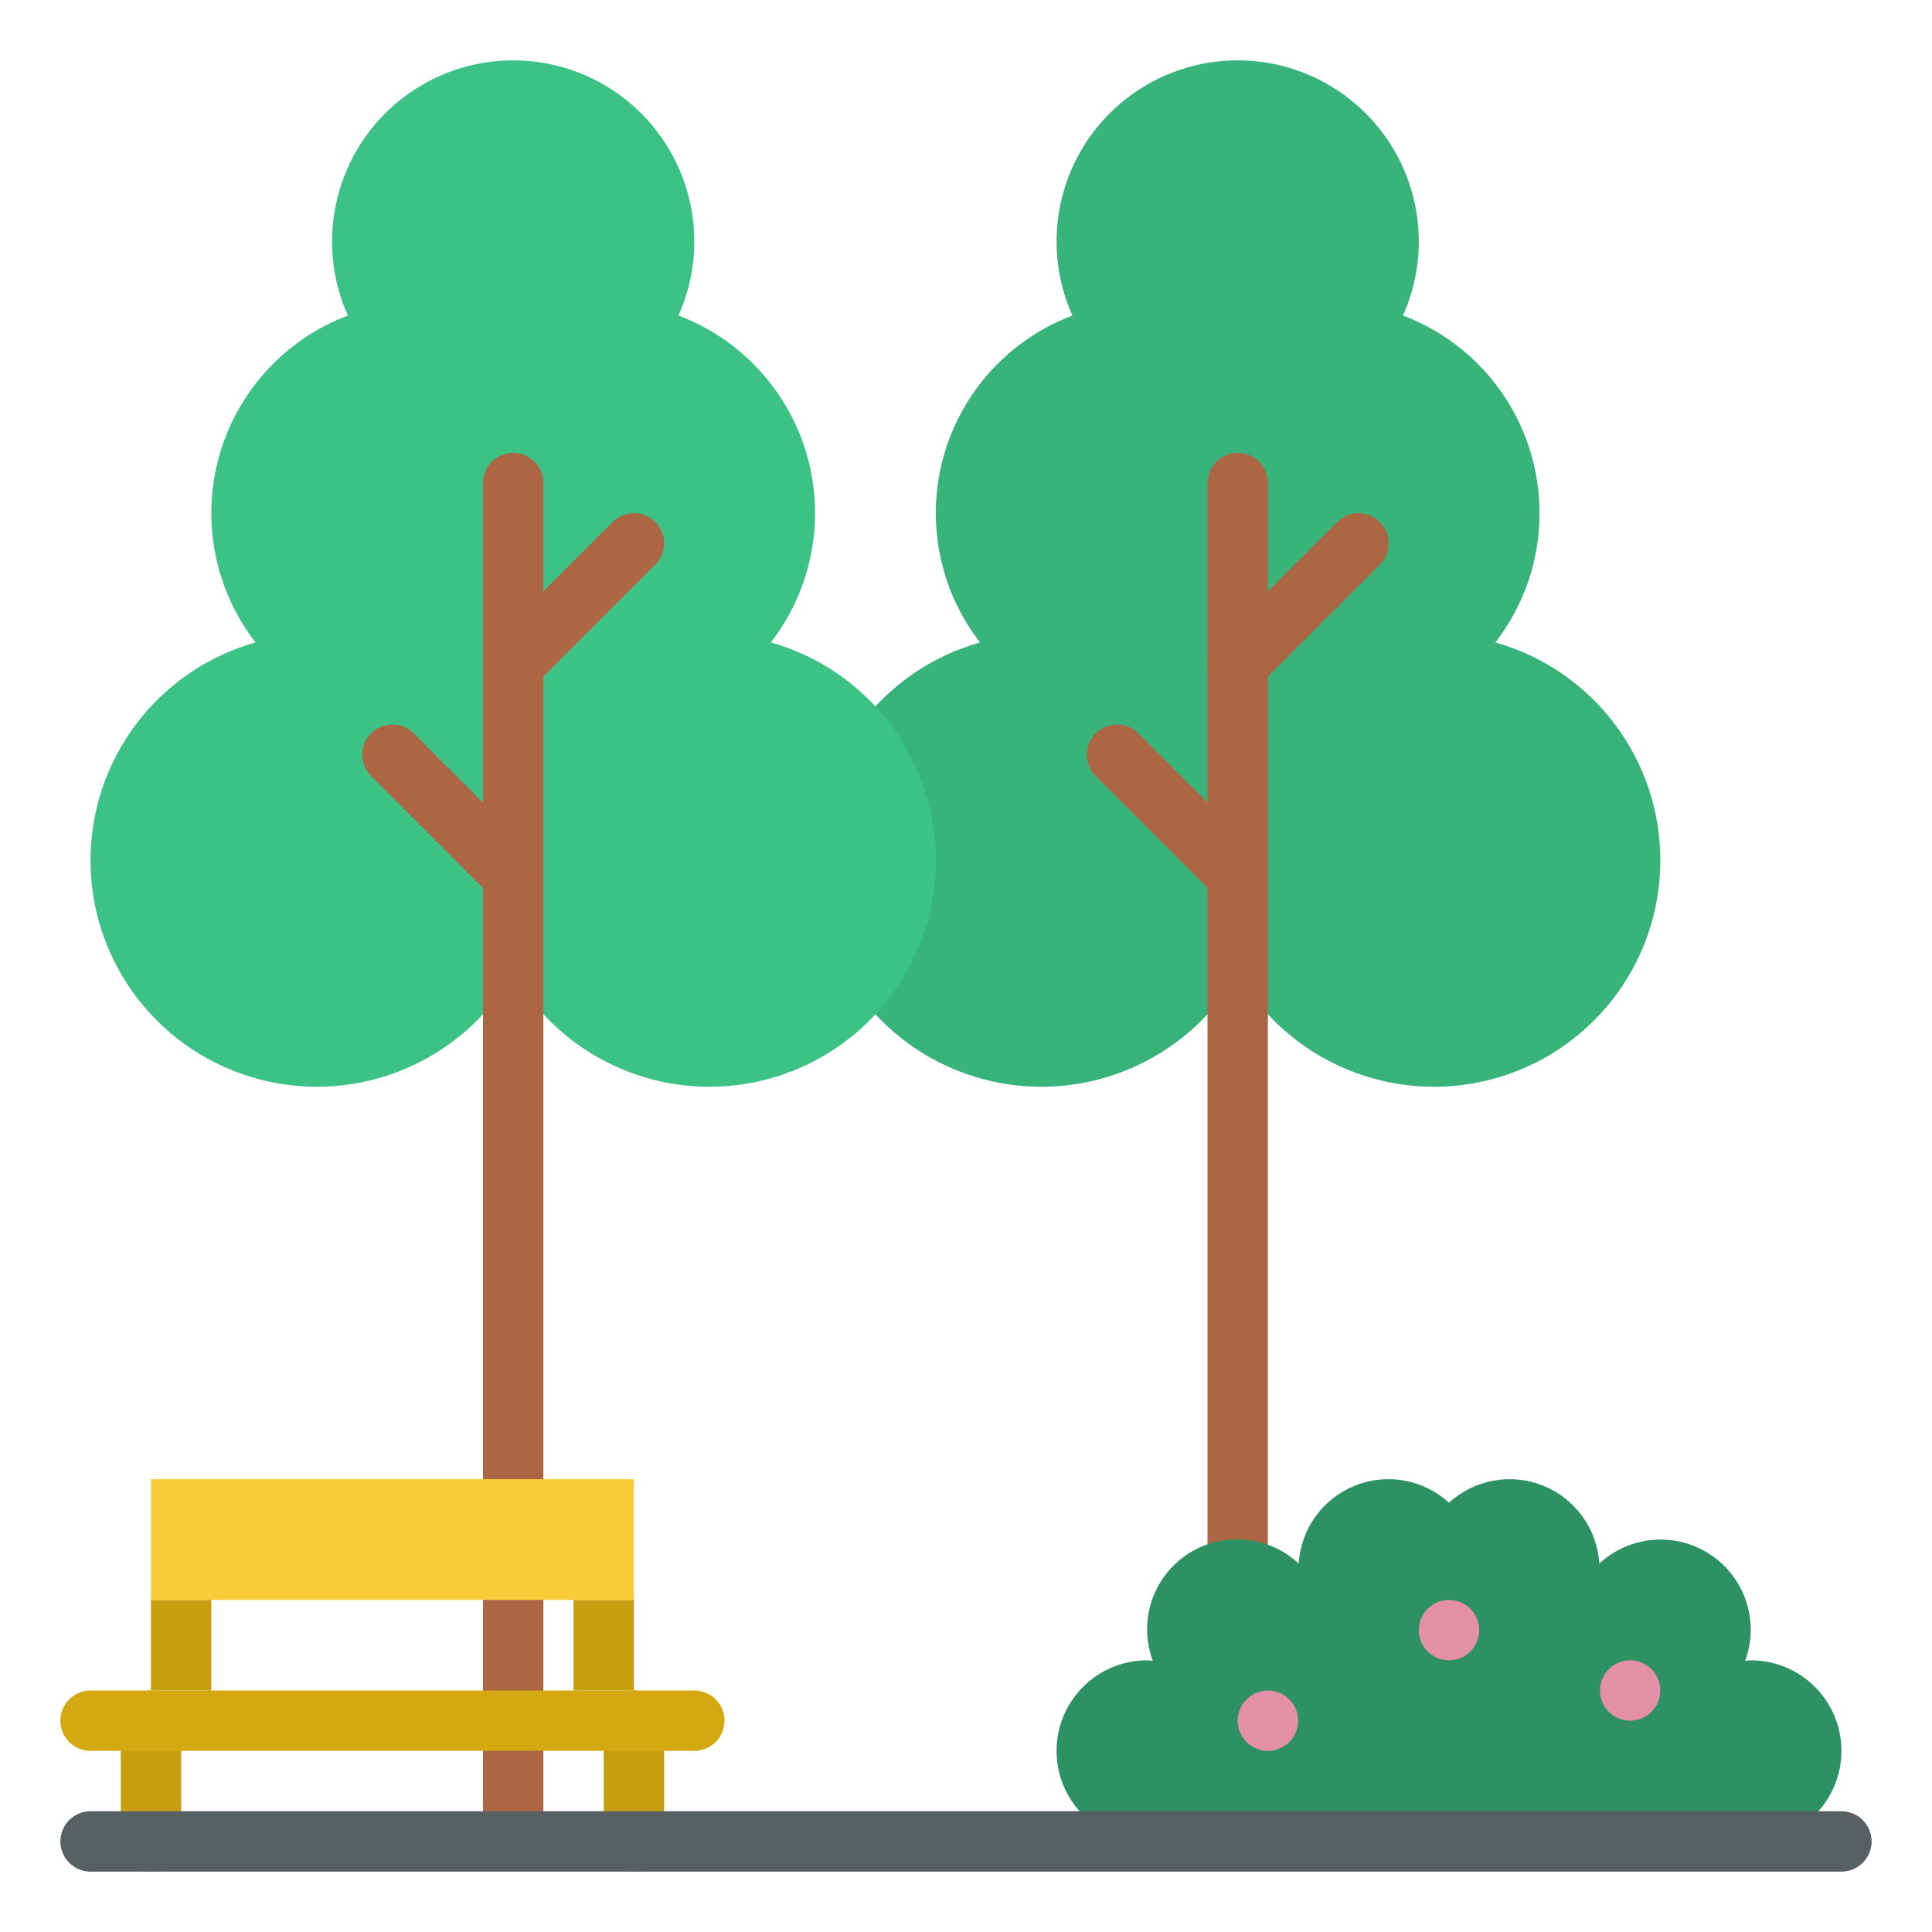
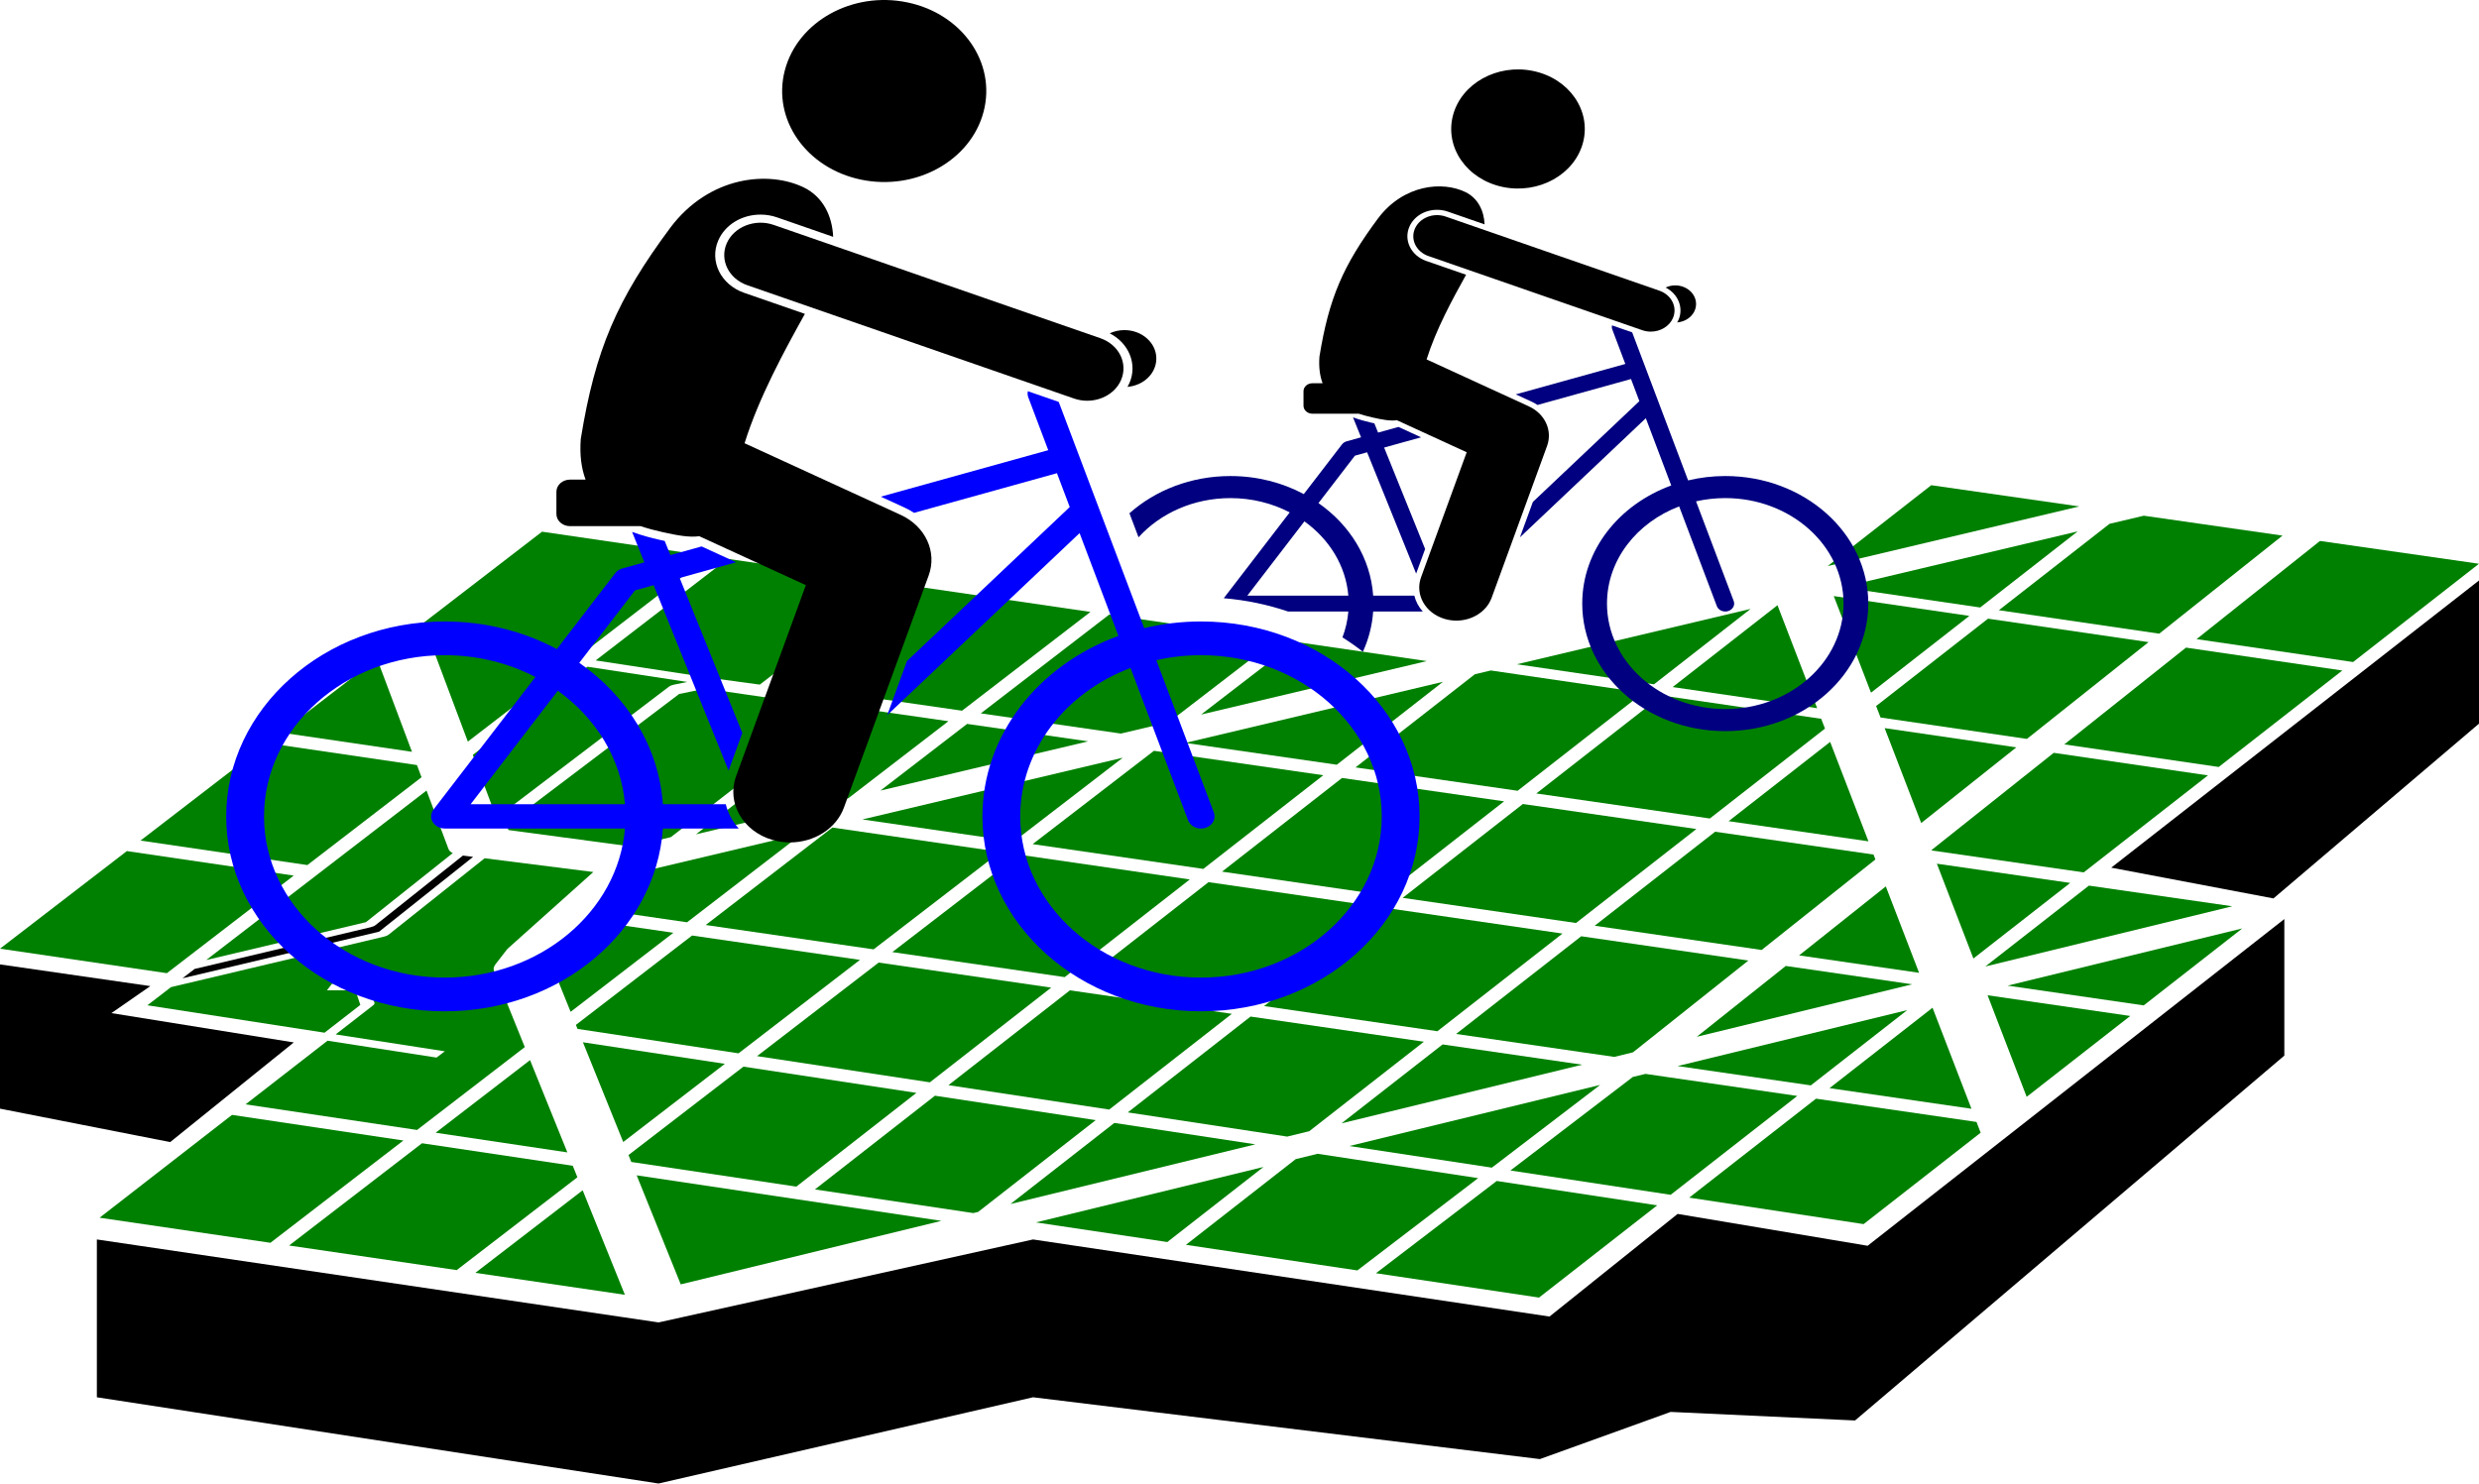
- <svg xmlns="http://www.w3.org/2000/svg" id="Flat" height="512" viewBox="0 0 512 512" width="512" version="1.1">
-   <defs id="defs1320" />
-   <path d="m40 496a8 8 0 0 1 -8-8v-32a8 8 0 0 1 16 0v32a8 8 0 0 1 -8 8z" fill="#c79e10" id="path1275" />
-   <path d="m168 496a8 8 0 0 1 -8-8v-32a8 8 0 0 1 16 0v32a8 8 0 0 1 -8 8z" fill="#c79e10" id="path1277" />
-   <path d="m396.286 170.255a55.985 55.985 0 0 0 -24.479-86.639 48 48 0 1 0 -87.614 0 55.985 55.985 0 0 0 -24.479 86.639 60 60 0 1 0 68.286 87.663 60 60 0 1 0 68.286-87.663z" fill="#38b37a" id="path1279" />
-   <path d="m204.286 170.255a55.985 55.985 0 0 0 -24.479-86.639 48 48 0 1 0 -87.614 0 55.985 55.985 0 0 0 -24.479 86.639 60 60 0 1 0 68.286 87.663 60 60 0 1 0 68.286-87.663z" fill="#3dc285" id="path1281" />
-   <g fill="#ad6643" id="g1293">
-     <path d="m328 488a8 8 0 0 1 -8-8v-352a8 8 0 0 1 16 0v352a8 8 0 0 1 -8 8z" id="path1283" />
-     <path d="m328 184a8 8 0 0 1 -5.657-13.657l32-32a8 8 0 0 1 11.314 11.314l-32 32a7.976 7.976 0 0 1 -5.657 2.343z" id="path1285" />
-     <path d="m328 240a7.976 7.976 0 0 1 -5.657-2.343l-32-32a8 8 0 0 1 11.314-11.314l32 32a8 8 0 0 1 -5.657 13.657z" id="path1287" />
-     <path d="m136 488a8 8 0 0 1 -8-8v-352a8 8 0 0 1 16 0v352a8 8 0 0 1 -8 8z" id="path1289" />
-     <path d="m136 184a8 8 0 0 1 -5.657-13.657l32-32a8 8 0 0 1 11.314 11.314l-32 32a7.976 7.976 0 0 1 -5.657 2.343z" id="path1291" />
+ <svg xmlns="http://www.w3.org/2000/svg" width="479.32pt" height="286.923pt" version="1.1" viewBox="0 0 479.32 286.923" id="svg406" xml:space="preserve">
+   <defs id="defs410" />
+   <g id="g404" transform="translate(-16.3393,-205.1182)">
+     <path d="m 366.46,415.04 18.652,-14.562 -44.406,10.824 z" id="path256" style="fill:#008000" />
+     <path d="m 231.8,422.3 -20.086,15.684 47.355,-11.543 z" id="path258" style="fill:#008000" />
+     <path d="m 260.63,430.82 -43.988,10.719 25.398,3.797 z" id="path260" style="fill:#008000" />
+     <path d="m 129,435.33 -20.75,15.965 28.914,4.246 z" id="path262" style="fill:#008000" />
+     <path d="m 205.47,439.51 22.73,-17.75 -31.086,-4.723 -23.207,18.125 30.625,4.574 z" id="path264" style="fill:#008000" />
+     <path d="m 198.36,441.24 -58.918,-8.805 8.52,21.09 z" id="path266" style="fill:#008000" />
+     <path d="m 302.14,432.98 -31.035,-4.711 -4.234,1.031 -21.227,16.578 33.141,4.949 z" id="path268" style="fill:#008000" />
+     <path d="m 336.76,438.24 -31.027,-4.711 -23.348,17.84 31.527,4.711 z" id="path270" style="fill:#008000" />
+     <path d="m 103.06,369.33 -4.25,-11.316 -42.605,32.785 30.887,-7.324 16.785,-13.359 c -0.418,-0.207 -0.699,-0.473 -0.816,-0.785" id="path272" style="fill:#008000" />
+     <path d="m 88.949,384.04 c -0.211,0.168 -0.535,0.312 -0.898,0.398 l -34.082,8.082 -2.348,1.805 38.012,-9.012 18.184,-14.473 -1.969,-0.25 z" id="path274" />
+     <path d="m 16.34,388.6 32.262,4.738 24.531,-18.875 -32.266,-4.738 z" id="path276" style="fill:#008000" />
+     <path d="m 90.602,386.27 -41.207,9.77 -4.559,3.508 34.254,5.301 6.922,-5.375 -0.953,-2.82 h -5.508 l 0.977,-1.262 h 6.238 c 0.449,0 0.77,0.125 0.84,0.32 l 1.137,3.363 c 0.047,0.141 -0.039,0.309 -0.242,0.469 l -7.258,5.637 21.102,3.266 -1.602,1.215 -21.074,-3.262 -15.848,12.309 33.156,4.953 20.832,-16.031 -5.953,-14.734 c -0.16,-0.391 -0.055,-0.836 0.297,-1.293 l 2.117,-2.734 c 0.113,-0.145 0.246,-0.289 0.406,-0.43 l 16.383,-14.668 -21.016,-2.66 -18.539,14.754 c -0.215,0.176 -0.539,0.32 -0.902,0.406" id="path278" style="fill:#008000" />
+     <path d="m 152.74,338.3 -5.086,1.039 -32.793,24.832 -0.516,0.668 0.305,0.816 23.758,3.184 7.644,-1.812 29.953,-23.191 0.133,-2.133 z" id="path280" style="fill:#008000" />
+     <path d="m 107.76,351.12 4.57,12.168 33.332,-25.348 c 0.23,-0.176 0.586,-0.324 0.977,-0.402 l 2.578,-0.527 -19.293,-2.945 z" id="path282" style="fill:#008000" />
+     <path d="m 131.51,332.85 22.188,3.387 9.547,1.289 25.566,-19.672 -31.77,-4.652 z" id="path284" style="fill:#008000" />
+     <path d="m 106.8,348.55 19.539,-15.035 -26.715,-4.082 z" id="path286" style="fill:#008000" />
+     <path d="m 205.98,343.09 27.086,3.906 9.285,-2.203 20.871,-16.059 -32.422,-4.746 z" id="path288" style="fill:#008000" />
+     <path d="m 70.648,346.8 25.348,3.723 -6.766,-18.02 z" id="path290" style="fill:#008000" />
+     <path d="m 169.1,338.32 7.918,1.07 3.559,0.527 0.523,-0.406 21.25,3.062 24.828,-19.105 -32.582,-4.769 z" id="path292" style="fill:#008000" />
+     <path d="m 186.58,358.02 40.152,-9.52 -23.398,-3.375 z" id="path294" style="fill:#008000" />
+     <path d="m 43.508,367.69 32.262,4.738 22.074,-16.984 -0.887,-2.356 -28.949,-4.254 z" id="path296" style="fill:#008000" />
+     <path d="m 287.55,378.77 33.512,4.863 23.277,-18.176 -33.547,-4.84 z" id="path298" style="fill:#008000" />
+     <path d="m 248.57,343.32 43.633,-10.344 -25.367,-3.715 z" id="path300" style="fill:#008000" />
+     <path d="m 389.82,369.51 0.035,0.098 29.375,4.238 24.02,-18.762 -29.816,-4.363 z" id="path302" style="fill:#008000" />
+     <path d="m 387.81,364.3 18.391,-14.637 -25.461,-3.723 z" id="path304" style="fill:#008000" />
+     <path d="m 245.52,348.8 29.289,4.223 20.535,-16.039 z" id="path306" style="fill:#008000" />
+     <path d="m 252.62,373.7 31.309,4.547 23.234,-18.145 -31.34,-4.519 z" id="path308" style="fill:#008000" />
+     <path d="m 390,400.02 -19.918,15.555 27.441,3.984 z" id="path310" style="fill:#008000" />
+     <path d="m 150.91,366.48 13.43,-3.184 -2.426,-0.352 c -1,-0.145 -1.223,-0.719 -0.5,-1.281 0.723,-0.562 2.117,-0.898 3.117,-0.754 l 6.129,0.891 9.711,-2.301 19.348,-14.891 -18.68,-2.691 -0.062,1.027 c -0.008,0.121 -0.098,0.25 -0.254,0.371 z" id="path312" style="fill:#008000" />
+     <path d="m 212.39,367.86 21.043,-16.195 -50.352,11.938 z" id="path314" style="fill:#008000" />
+     <path d="m 400.64,397.61 7.562,19.641 20.027,-15.637 z" id="path316" style="fill:#008000" />
+     <path d="m 400.21,392.04 47.75,-11.641 -27.727,-3.996 z" id="path318" style="fill:#008000" />
+     <path d="m 376.67,441.87 22.633,-17.676 -0.801,-2.082 -31.031,-4.504 -24.516,19.141 z" id="path320" style="fill:#008000" />
+     <path d="m 397.9,390.5 18.719,-14.617 -25.781,-3.719 z" id="path322" style="fill:#008000" />
+     <path d="m 430.83,399.57 19.062,-14.887 -45.383,11.062 z" id="path324" style="fill:#008000" />
+     <path d="m 219.59,396.13 -33.359,-4.844 -23.512,18.094 33.41,5.07 z" id="path326" style="fill:#008000" />
+     <path d="m 269.49,423.9 22.16,-17.305 -33.512,-4.867 -23.738,18.535 30.816,4.68 z" id="path328" style="fill:#008000" />
+     <path d="m 126.04,428 -7.215,-17.848 -18.25,14.043 z" id="path330" style="fill:#008000" />
+     <path d="m 156.49,410.87 -27.441,-4.168 7.793,19.289 z" id="path332" style="fill:#008000" />
+     <path d="m 170.31,434.62 23.215,-18.129 -33.441,-5.078 -22.223,17.098 0.543,1.34 z" id="path334" style="fill:#008000" />
+     <path d="m 254.52,401.2 -31.309,-4.543 -23.488,18.34 31.086,4.719 z" id="path336" style="fill:#008000" />
+     <path d="m 239.46,350.33 -23.453,18.047 32.996,4.793 23.199,-18.117 z" id="path338" style="fill:#008000" />
+     <path d="m 225.82,394.62 31.309,4.547 24.191,-18.891 -31.309,-4.543 z" id="path340" style="fill:#008000" />
+     <path d="m 297.88,405.09 30.586,4.441 3.609,-0.883 22.316,-17.754 -32.32,-4.695 z" id="path342" style="fill:#008000" />
+     <path d="m 260.75,399.7 33.512,4.863 24.191,-18.887 -33.516,-4.867 z" id="path344" style="fill:#008000" />
+     <path d="m 325.73,414.95 -48.48,11.816 27.543,4.184 z" id="path346" style="fill:#008000" />
+     <path d="m 295.27,407.12 -19.543,15.258 46.527,-11.34 z" id="path348" style="fill:#008000" />
+     <path d="m 332.05,413.41 -23.668,18.09 30.98,4.703 24.484,-19.121 -29.355,-4.266 z" id="path350" style="fill:#008000" />
+     <path d="m 132.96,381.14 16.219,2.356 22.266,-17.137 -29.891,7.086 z" id="path352" style="fill:#008000" />
+     <path d="m 124.08,389.09 -1.414,1.82 4.004,9.902 19.867,-15.289 -15.898,-2.309 z" id="path354" style="fill:#008000" />
+     <path d="m 127.69,403.34 0.312,0.773 31.129,4.727 23.484,-18.074 -32.461,-4.711 z" id="path356" style="fill:#008000" />
+     <path d="m 152.79,384.02 32.461,4.711 24.492,-18.844 -32.461,-4.715 z" id="path358" style="fill:#008000" />
+     <path d="m 127.98,432.81 -0.895,-2.223 -29.148,-4.356 -25.699,19.777 32.402,4.758 z" id="path360" style="fill:#008000" />
+     <path d="m 246.39,375.21 -33.031,-4.797 -24.488,18.848 33.328,4.84 z" id="path362" style="fill:#008000" />
+     <path d="m 94.332,425.7 -33.133,-4.953 -25.605,19.887 33.031,4.848 z" id="path364" style="fill:#008000" />
+     <path d="m 389.75,298.96 -20.027,15.641 48.648,-11.535 z" id="path366" style="fill:#008000" />
+     <path d="m 339.75,338 27.938,4.086 -7.668,-19.914 z" id="path368" style="fill:#008000" />
+     <path d="M 399.21,322.61 418.062,307.891 372.476,318.7 Z" id="path370" style="fill:#008000" />
+     <path d="m 424.22,306.43 -21.395,16.707 31.004,4.539 23.836,-18.969 -26.816,-3.848 z" id="path372" style="fill:#008000" />
+     <path d="m 336.14,337.47 18.688,-14.59 -45.195,10.711 z" id="path374" style="fill:#008000" />
+     <path d="m 441.05,328.73 30.266,4.43 24.34,-19.008 -30.742,-4.41 z" id="path376" style="fill:#008000" />
+     <path d="m 98.184,325.62 0.855,2.269 28.883,4.414 25.504,-19.629 -32.281,-4.723 z" id="path378" style="fill:#008000" />
+     <path d="m 415.48,349.09 29.855,4.367 23.898,-18.66 -30.23,-4.426 z" id="path380" style="fill:#008000" />
+     <path d="m 379.09,341.67 0.855,2.219 28.301,4.141 23.523,-18.719 -31.039,-4.539 z" id="path382" style="fill:#008000" />
+     <path d="m 313.39,358.58 33.551,4.84 22.262,-17.387 -0.73,-1.895 -30.812,-4.508 z" id="path384" style="fill:#008000" />
+     <path d="m 301.51,335.52 -23.078,18.02 31.344,4.519 24.277,-18.957 -29.465,-4.309 z" id="path386" style="fill:#008000" />
+     <path d="m 424.55,372.93 31.367,5.949 39.742,-33.801 v -27.691 z" id="path388" style="fill:#000000" />
+     <path d="m 377.45,446.06 -36.742,-6.16 -24.766,19.848 -99.863,-14.91 -72.402,16.047 -108.61,-16.047 v 30.523 l 108.61,16.68 72.402,-16.68 97.996,11.957 25.293,-9.125 35.648,1.656 83.004,-70.57 v -26.41 z" id="path390" />
+     <path d="m 16.34,419.54 32.906,6.465 23.898,-19.273 -35.266,-5.672 7.527,-5.223 -29.066,-4.195 z" id="path392" />
+     <path d="m 324.68,384.16 32.277,4.688 21.996,-17.504 -0.363,-0.949 -30.629,-4.414 z" id="path394" style="fill:#008000" />
+     <path d="m 350.57,363.94 27.039,3.898 -7.406,-19.227 z" id="path396" style="fill:#008000" />
+     <path d="m 364.2,389.9 23.199,3.367 -6.434,-16.711 z" id="path398" style="fill:#008000" />
+     <path d="m 344.41,405.64 41.648,-10.152 -24.434,-3.547 z" id="path400" style="fill:#008000" />
+     <path d="m 378.1,339.09 19.02,-14.852 -26.219,-3.836 z" id="path402" style="fill:#008000" />
+     <g id="g922" transform="matrix(0.9927384,0,0,0.964968,-178.7686,-321.5587)">
+       <path d="m 436.182,645.631 c 4.206,0 8.151,1.046 11.548,2.861 l -12.851,17.207 c 4.373,0.371 8.577,1.283 12.532,2.666 h 11.736 c -0.145,1.8 -0.539,3.535 -1.147,5.182 1.38,0.895 2.71,1.856 3.979,2.88 1.118,-2.514 1.811,-5.224 2.001,-8.06 h 9.668 c -0.809,-0.929 -1.372,-2.021 -1.65,-3.186 h -8.016 c -0.505,-7.531 -4.561,-14.174 -10.654,-18.548 l 7.101,-9.506 2.374,-0.677 9.549,24.32 1.75,-4.935 -7.984,-20.334 7.197,-2.055 -4.402,-2.079 -3.974,1.135 -0.73,-1.858 c -0.188,-0.041 -0.367,-0.078 -0.563,-0.124 -1.19,-0.277 -2.411,-0.621 -3.593,-1.07 l 1.57,3.998 -2.802,0.801 c -0.367,0.104 -0.698,0.328 -0.915,0.621 l -7.437,9.957 c -4.177,-2.295 -9.063,-3.617 -14.287,-3.617 -7.678,0 -14.628,2.851 -19.668,7.461 l 1.769,4.814 c 4.225,-4.787 10.678,-7.854 17.898,-7.854 z m 22.964,19.548 H 439.474 l 11.117,-14.885 c 4.83,3.564 8.066,8.878 8.556,14.885 z" id="path896" style="fill:#000080;stroke-width:0.648" />
+       <path d="m 510.55,611.817 2.543,6.927 -21.343,6.097 3.064,1.446 c 0.42,0.197 0.809,0.427 1.177,0.677 l 18.21,-5.202 1.629,4.438 -20.746,20.203 -2.517,7.092 24.519,-23.874 4.949,13.48 c -10.166,3.809 -17.333,12.971 -17.333,23.67 0,14.118 12.471,25.565 27.855,25.565 15.384,0 27.858,-11.447 27.858,-25.565 0,-14.116 -12.474,-25.563 -27.858,-25.563 -2.504,0 -4.925,0.308 -7.234,0.876 l -10.895,-29.672 -3.937,-1.405 c -0.053,0.262 -0.04,0.539 0.058,0.81 z m 22.01,33.812 c 12.704,0 23.038,9.484 23.038,21.14 0,11.658 -10.337,21.142 -23.038,21.142 -12.701,0 -23.038,-9.484 -23.038,-21.142 0,-8.737 5.806,-16.251 14.059,-19.468 l 7.334,19.975 c 0.243,0.667 0.92,1.085 1.644,1.085 0.185,0 0.37,-0.027 0.555,-0.085 0.907,-0.279 1.396,-1.184 1.089,-2.016 v -0.003 l -7.334,-19.978 c 1.819,-0.422 3.725,-0.65 5.689,-0.65 z" id="path900" style="fill:#000080;stroke-width:0.648" />
+       <path d="m 523.443,609.935 c -0.071,0.17 -0.164,0.325 -0.251,0.485 2.06,-0.182 3.678,-1.757 3.678,-3.695 0,-2.06 -1.819,-3.729 -4.066,-3.729 -0.672,0 -1.298,0.165 -1.856,0.429 2.427,1.286 3.545,4.042 2.496,6.509 z" id="path902" style="stroke-width:0.648" />
+       <path d="m 495.139,560.022 c 6.996,1.497 11.347,7.912 9.718,14.332 -1.629,6.42 -8.621,10.414 -15.617,8.919 -6.998,-1.497 -11.347,-7.912 -9.718,-14.332 1.629,-6.42 8.621,-10.414 15.617,-8.919" id="path904" style="stroke-width:0.648" />
+       <path d="m 516.377,611.972 c 0.55,0.197 1.118,0.291 1.674,0.291 1.853,0 3.601,-1.029 4.312,-2.708 0.925,-2.186 -0.254,-4.644 -2.633,-5.495 l -41.629,-14.858 c -2.382,-0.849 -5.06,0.233 -5.988,2.419 -0.925,2.184 0.254,4.644 2.633,5.495 z" id="path906" style="stroke-width:0.648" />
+       <path d="m 461.142,628.705 c 0.925,0.315 1.869,0.568 2.789,0.781 1.901,0.442 3.426,0.723 4.682,0.539 l 13.586,6.417 -8.889,25.053 c -1.235,3.484 0.841,7.228 4.637,8.363 0.743,0.221 1.496,0.328 2.237,0.328 3.046,0 5.88,-1.778 6.874,-4.581 l 10.792,-30.422 c 1.102,-3.103 -0.402,-6.458 -3.564,-7.951 l -19.897,-9.397 c 1.845,-6.053 5.018,-12.017 7.688,-16.966 l -7.746,-2.766 c -2.969,-1.063 -4.447,-4.144 -3.292,-6.869 0.87,-2.057 2.988,-3.385 5.391,-3.385 0.716,0 1.422,0.121 2.097,0.362 l 7.157,2.555 c -0.119,-2.766 -1.311,-5.248 -3.709,-6.458 -4.455,-2.254 -12.058,-1.56 -17.045,5.263 -6.797,9.421 -9.563,15.955 -11.41,27.7 -0.159,2.14 0.087,3.892 0.613,5.34 h -1.985 c -0.957,0 -1.734,0.713 -1.734,1.592 v 2.919 c 0,0.878 0.777,1.592 1.734,1.592 h 6.216 l 2.779,-0.004 z" id="path908" style="stroke-width:0.648" />
+       <path d="m 325.644,711.86 h 14.773 c -1.237,-1.419 -2.102,-3.089 -2.525,-4.869 h -12.249 c -0.772,-11.507 -6.972,-21.661 -16.281,-28.346 l 10.85,-14.526 3.63,-1.036 14.593,37.167 2.676,-7.541 -12.201,-31.072 11.001,-3.144 -6.726,-3.176 -6.075,1.737 -1.116,-2.839 c -0.288,-0.063 -0.56,-0.121 -0.862,-0.189 -1.816,-0.42 -3.683,-0.937 -5.489,-1.623 l 2.395,6.1 -4.28,1.225 c -0.566,0.158 -1.065,0.5 -1.401,0.949 l -11.363,15.212 c -6.385,-3.508 -13.851,-5.529 -21.833,-5.529 -23.511,-0.003 -42.57,17.491 -42.57,39.065 0,21.576 19.059,39.069 42.57,39.069 22.618,-0.003 41.108,-16.192 42.481,-36.633 z m -20.46,-27.618 c 7.384,5.449 12.325,13.568 13.076,22.748 h -30.065 z m -57.225,25.182 c 0,-17.814 15.791,-32.308 35.205,-32.308 6.43,0 12.455,1.596 17.647,4.372 l -19.837,26.56 c -0.553,0.742 -0.613,1.715 -0.156,2.509 0.457,0.796 1.364,1.3 2.348,1.3 h 35.094 c -1.362,16.683 -16.577,29.877 -35.094,29.877 -19.416,0 -35.208,-14.494 -35.208,-32.31 z" id="path910" style="fill:#0000ff;stroke-width:0.648" />
+       <path d="m 414.368,673.251 c -15.535,5.823 -26.488,19.822 -26.488,36.172 0,21.576 19.059,39.069 42.565,39.069 23.511,0 42.573,-17.491 42.573,-39.069 0,-21.574 -19.062,-39.067 -42.573,-39.067 -3.826,0 -7.53,0.471 -11.054,1.337 l -16.651,-45.341 -6.015,-2.147 c -0.085,0.4 -0.066,0.825 0.087,1.235 l 3.886,10.586 -32.616,9.319 4.685,2.213 c 0.64,0.301 1.235,0.65 1.795,1.031 l 27.831,-7.951 2.49,6.784 -31.705,30.874 -3.844,10.838 37.468,-36.485 z m 16.077,3.865 c 19.414,0 35.21,14.492 35.21,32.308 0,17.816 -15.797,32.312 -35.21,32.312 -19.411,0 -35.205,-14.494 -35.205,-32.312 0,-13.349 8.87,-24.832 21.483,-29.75 l 11.209,30.527 c 0.373,1.017 1.404,1.66 2.512,1.66 0.283,0 0.566,-0.044 0.846,-0.129 1.388,-0.427 2.136,-1.81 1.666,-3.081 v -0.003 l -11.209,-30.531 c 2.784,-0.65 5.697,-1 8.698,-1 z" id="path912" style="fill:#0000ff;stroke-width:0.648" />
+       <path d="m 416.513,622.569 c -0.111,0.264 -0.243,0.519 -0.381,0.769 3.151,-0.277 5.618,-2.713 5.618,-5.677 0,-3.147 -2.784,-5.702 -6.216,-5.702 -1.034,0 -2.004,0.235 -2.861,0.643 3.722,1.963 5.444,6.187 3.839,9.967 z" id="path914" style="stroke-width:0.648" />
+       <path d="m 373.258,546.276 c 10.692,2.286 17.341,12.09 14.85,21.902 -2.49,9.809 -13.174,15.911 -23.866,13.626 -10.692,-2.283 -17.341,-12.09 -14.85,-21.899 2.49,-9.812 13.174,-15.914 23.866,-13.628" id="path916" style="stroke-width:0.648" />
+       <path d="m 405.718,625.674 c 0.843,0.301 1.711,0.442 2.562,0.442 2.832,0 5.504,-1.567 6.591,-4.134 1.414,-3.341 -0.386,-7.099 -4.024,-8.399 l -63.62,-22.707 c -3.64,-1.298 -7.736,0.357 -9.153,3.698 -1.414,3.338 0.386,7.099 4.027,8.397 z" id="path918" style="stroke-width:0.648" />
+       <path d="m 321.299,651.252 c 1.42,0.485 2.863,0.869 4.27,1.194 2.903,0.672 5.237,1.101 7.154,0.822 l 20.765,9.807 -13.586,38.286 c -1.885,5.326 1.285,11.044 7.088,12.781 1.134,0.337 2.287,0.5 3.418,0.5 4.656,0 8.983,-2.72 10.506,-7.002 l 16.492,-46.492 c 1.684,-4.743 -0.616,-9.87 -5.446,-12.153 l -30.407,-14.361 c 2.816,-9.244 7.67,-18.366 11.746,-25.929 L 341.461,604.482 c -4.539,-1.623 -6.795,-6.335 -5.031,-10.498 1.33,-3.142 4.566,-5.175 8.238,-5.175 1.095,0 2.173,0.187 3.202,0.553 l 10.937,3.904 c -0.18,-4.226 -2.004,-8.019 -5.671,-9.873 -6.805,-3.445 -18.422,-2.387 -26.044,8.04 -10.388,14.397 -14.612,24.381 -17.441,42.333 -0.241,3.268 0.13,5.947 0.936,8.16 h -3.03 c -1.462,0 -2.652,1.092 -2.652,2.436 v 4.459 c 0,1.342 1.187,2.431 2.652,2.431 z" id="path920" style="stroke-width:0.648" />
+     </g>
  </g>
-   <path d="m40 392h128v32h-128z" fill="#f7cc38" id="path1295" />
-   <path d="m184 464h-160a8 8 0 0 1 0-16h160a8 8 0 0 1 0 16z" fill="#d4a811" id="path1297" />
-   <path d="m464 488a24 24 0 0 0 0-48c-.52 0-1 .12-1.517.153a23.888 23.888 0 0 0 -38.648-25.788 23.819 23.819 0 0 0 -39.835-16.136 23.819 23.819 0 0 0 -39.835 16.136 23.858 23.858 0 0 0 -38.648 25.788c-.512-.033-1-.153-1.517-.153a24 24 0 0 0 0 48z" fill="#2e9163" id="path1301" />
-   <circle cx="384" cy="432" fill="#e38fa7" r="8" id="circle1303" />
-   <circle cx="432" cy="448" fill="#e38fa7" r="8" id="circle1305" />
-   <circle cx="336" cy="456" fill="#e38fa7" r="8" id="circle1307" />
-   <path d="m136 240a7.976 7.976 0 0 1 -5.657-2.343l-32-32a8 8 0 0 1 11.314-11.314l32 32a8 8 0 0 1 -5.657 13.657z" fill="#ad6643" id="path1309" />
-   <path d="m40 424h16v24h-16z" fill="#c79e10" id="path1311" />
-   <path d="m152 424h16v24h-16z" fill="#c79e10" id="path1313" />
-   <path d="m488 496h-464a8 8 0 0 1 0-16h464a8 8 0 0 1 0 16z" fill="#596063" id="path1315" />
</svg>
